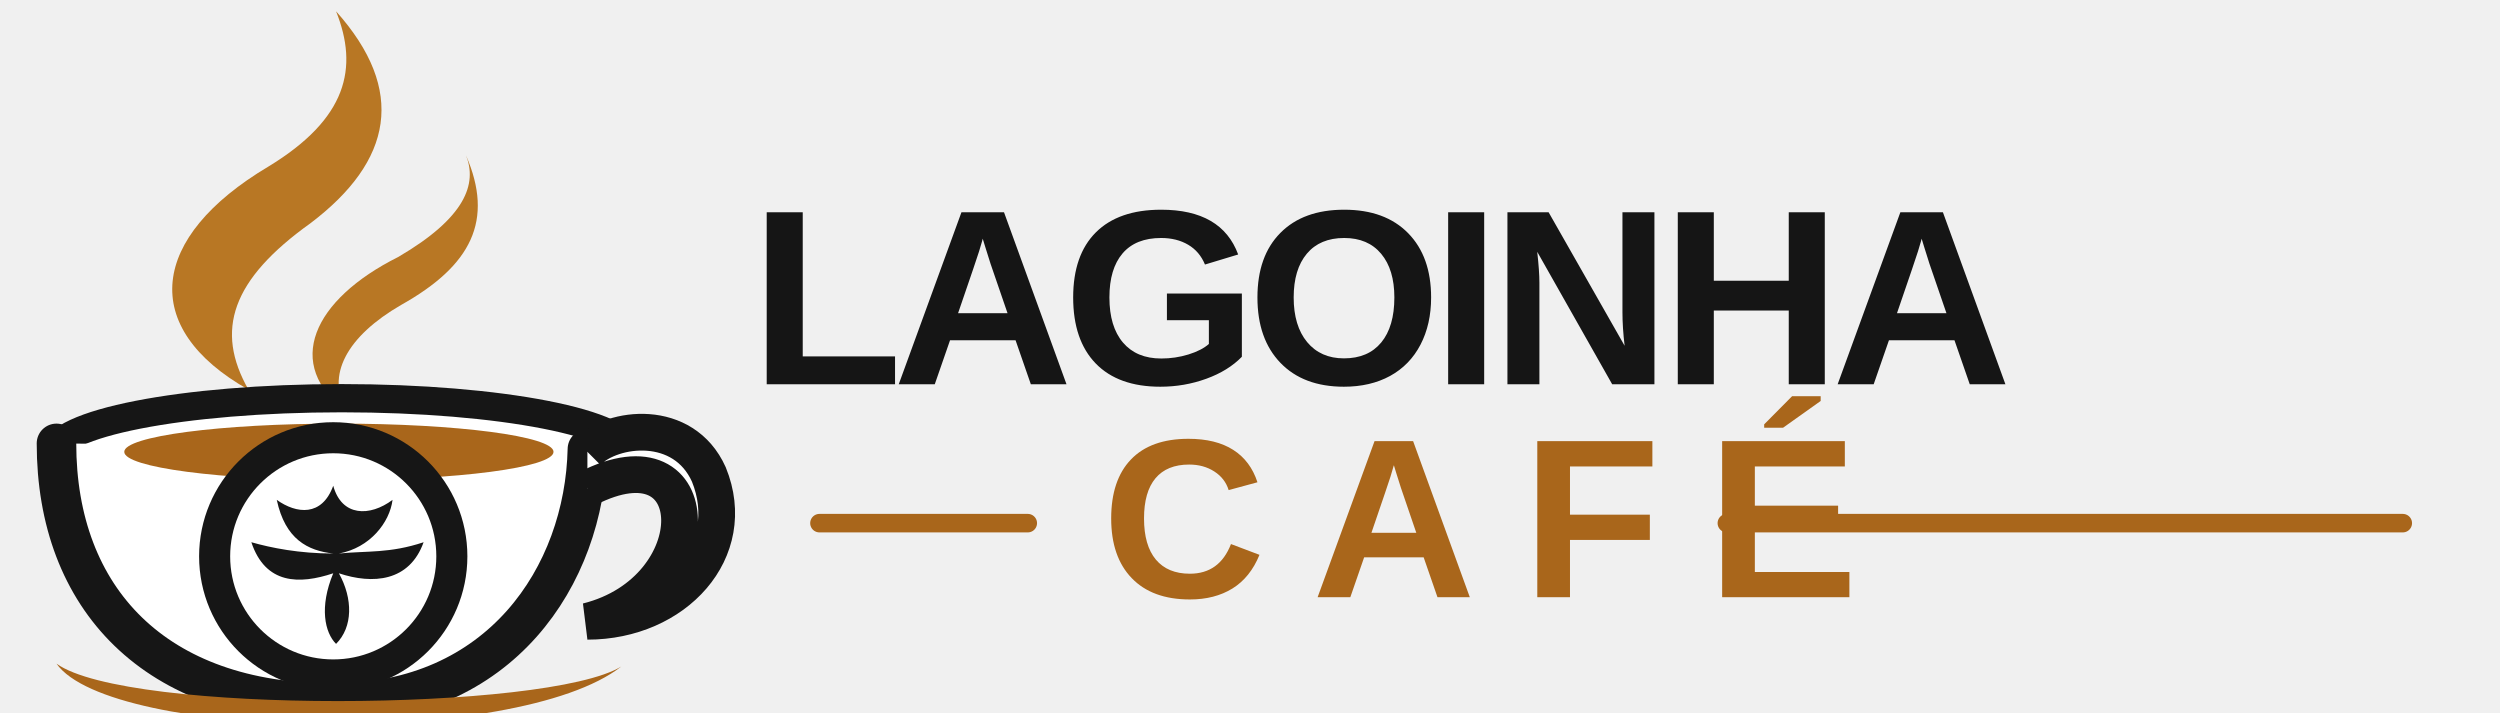
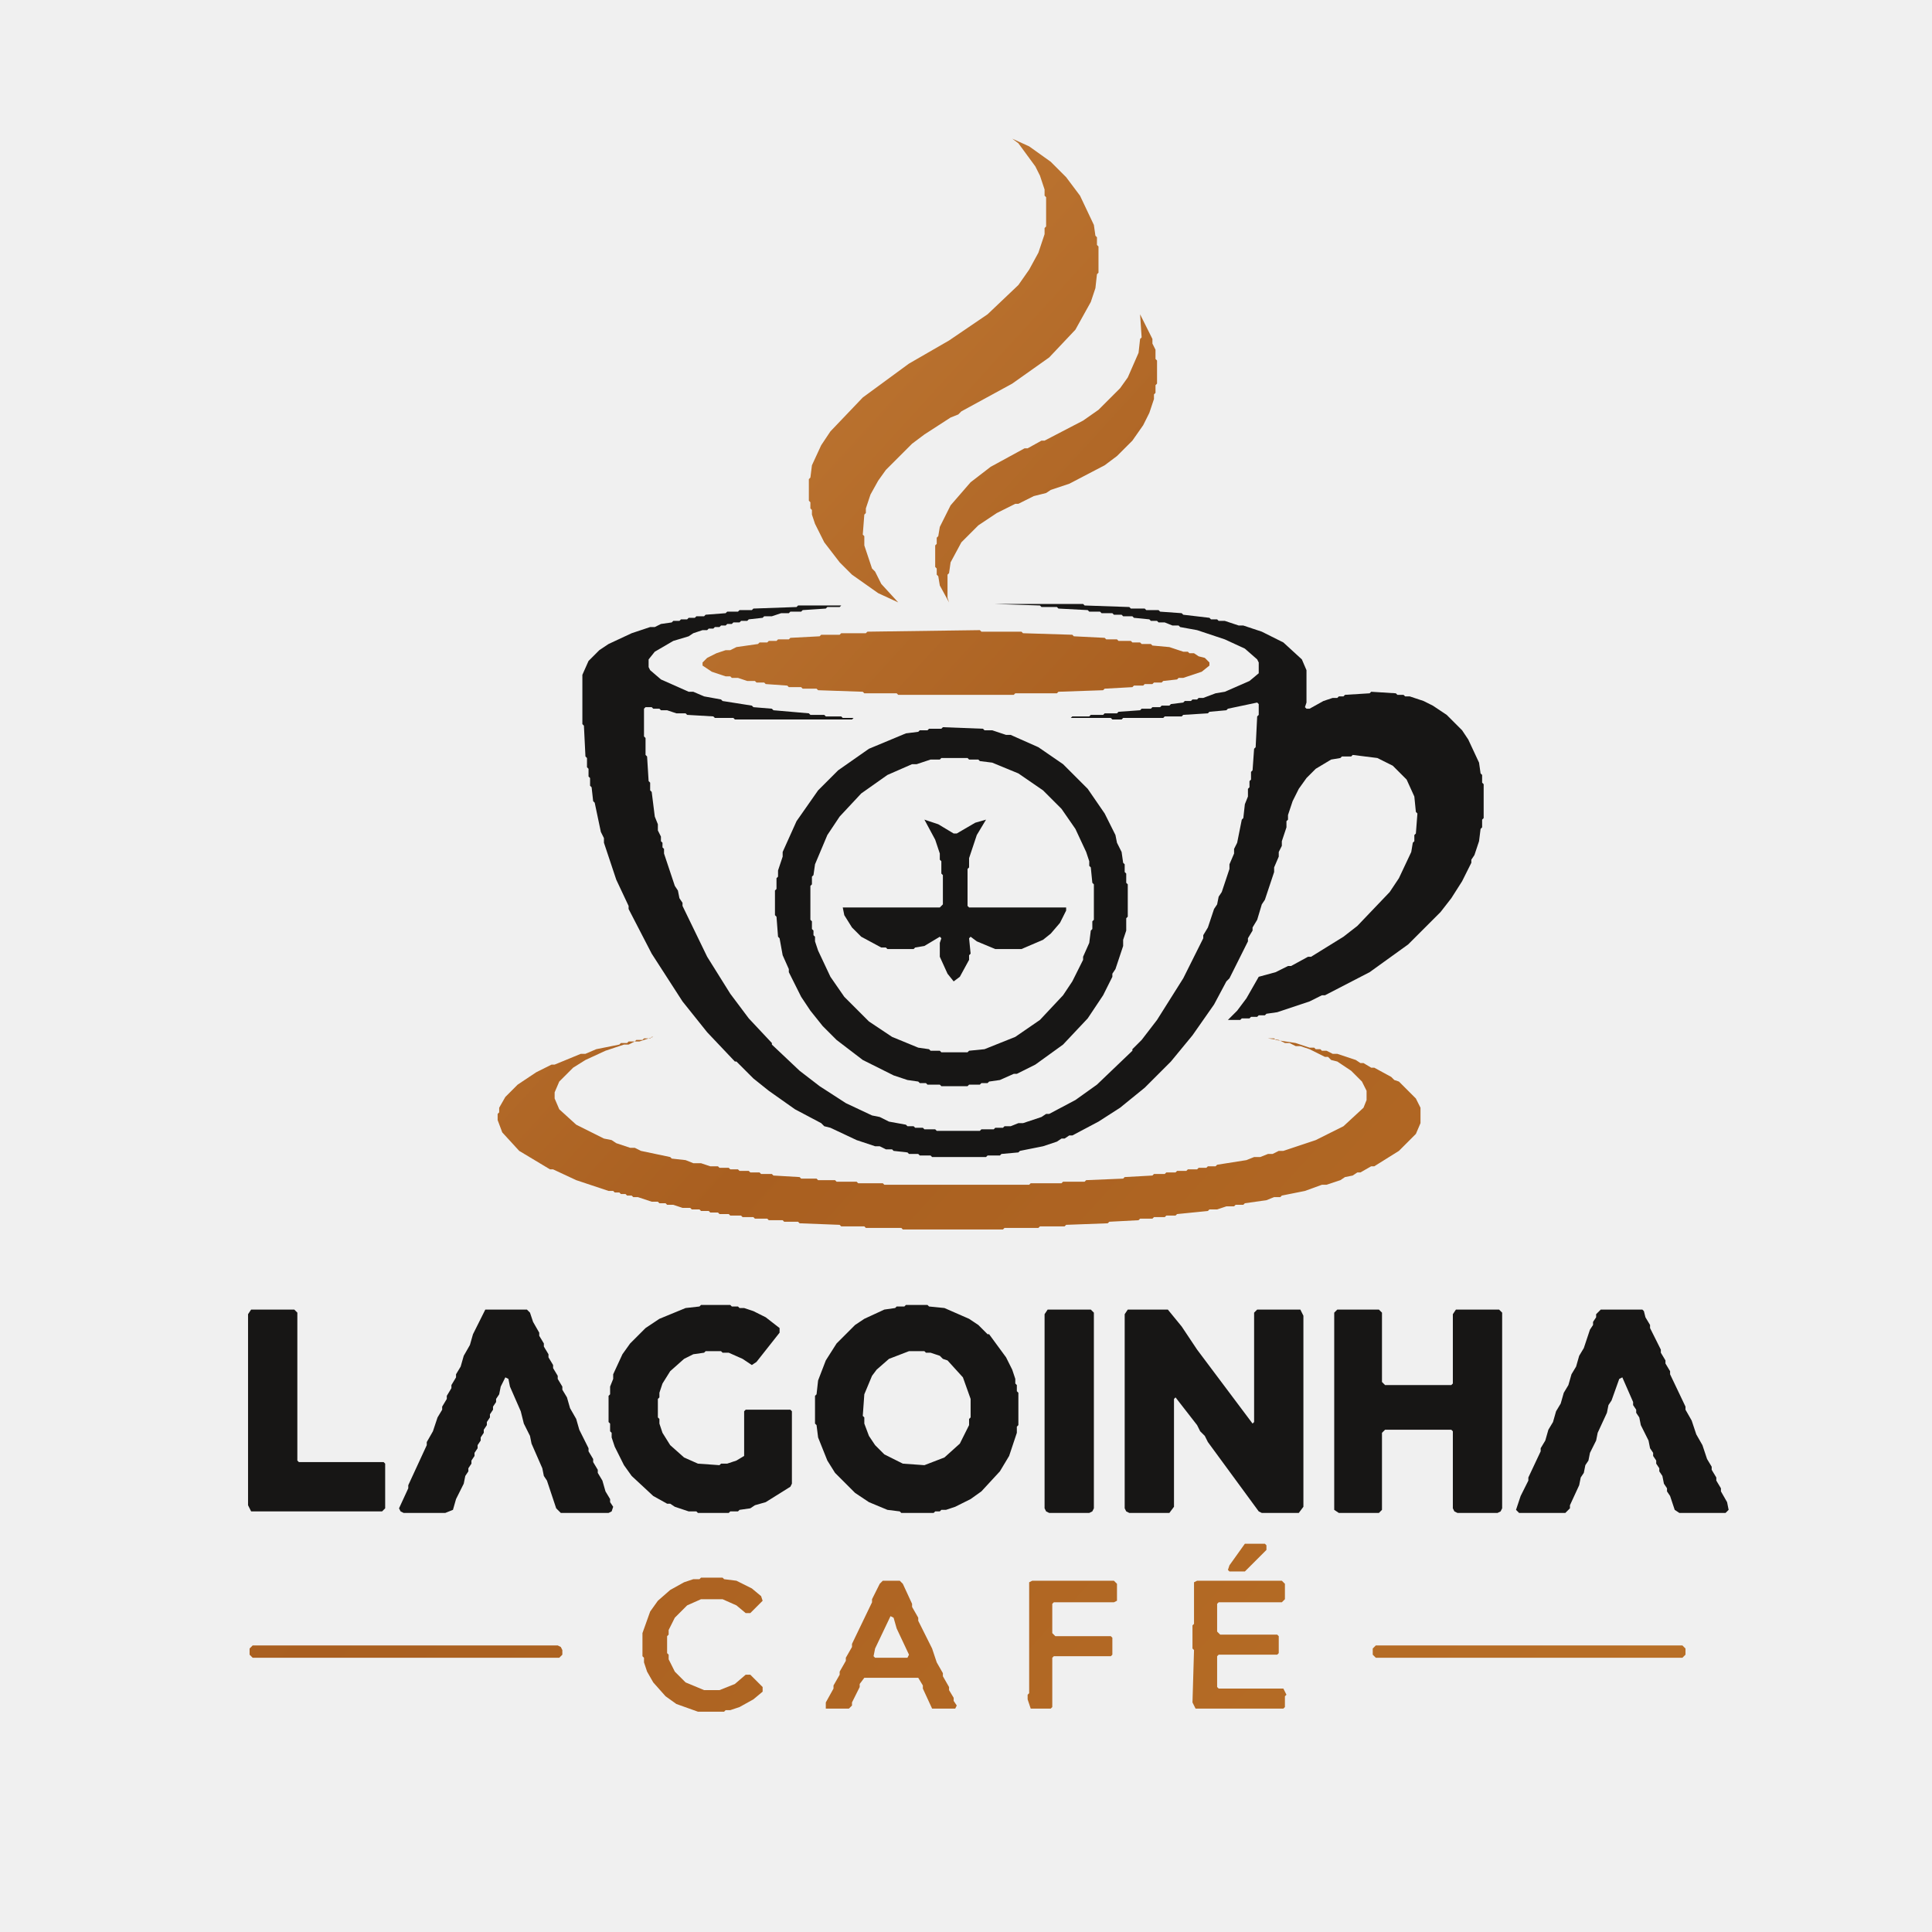
- <svg xmlns="http://www.w3.org/2000/svg" width="540" height="154" viewBox="0 0 540 154" role="img" aria-label="Lagoinha Café">
-   <g transform="translate(0 0) scale(.61)">
-     <path d="M119 4 C144 32 139 57 110 79 C82 99 76 117 88 138 C49 116 53 84 95 59 C123 42 127 24 119 4Z" fill="#B87724" />
-     <path d="M165 55 C175 78 167 94 142 108 C123 119 115 133 123 146 C100 129 111 106 141 91 C165 77 169 65 165 55Z" fill="#B87724" />
-     <ellipse cx="121" cy="161" rx="102" ry="20" fill="white" stroke="#161616" stroke-width="10" />
-     <path d="M20 157 C20 212 55 249 118 249 C177 249 207 204 208 159" fill="white" stroke="#161616" stroke-width="14" stroke-linecap="round" />
-     <path d="M208 173 C251 151 252 209 208 220 C239 220 262 195 251 168 C242 148 217 151 208 160" fill="white" stroke="#161616" stroke-width="13" />
-     <ellipse cx="120" cy="160" rx="76" ry="10" fill="#A9661B" />
-     <circle cx="118" cy="197" r="42" fill="white" stroke="#161616" stroke-width="11" />
-     <path d="M118 172 C114 183 105 182 98 177 C101 191 109 195 118 196 C106 196 96 194 89 192 C94 207 106 207 118 203 C113 215 115 224 119 228 C125 222 125 212 120 203 C132 207 145 206 150 192 C138 196 130 195 120 196 C131 194 138 185 139 177 C131 183 121 183 118 172Z" fill="#161616" />
-     <path d="M20 235 C39 262 183 265 220 236 C194 252 45 253 20 235Z" fill="#A9661B" />
-   </g>
-   <text x="162" y="83" font-family="Arial, Helvetica, sans-serif" font-size="54" font-weight="900" letter-spacing="-2.2" fill="#151515">LAGOINHA</text>
-   <path d="M177 113 H222 M373 113 H519" stroke="#A9661B" stroke-width="4" stroke-linecap="round" />
-   <text x="238" y="129" font-family="Arial, Helvetica, sans-serif" font-size="49" letter-spacing="10" font-weight="700" fill="#A9661B">CAFÉ</text>
+ <svg xmlns="http://www.w3.org/2000/svg" viewBox="0 0 1254 1254" role="img" aria-label="Lagoinha Café">
+   <defs>
+     <linearGradient id="coffee" x1="0" y1="0" x2="1" y2="1">
+       <stop offset="0" stop-color="#cf8a42" />
+       <stop offset="0.5" stop-color="#a95f20" />
+       <stop offset="1" stop-color="#b97027" />
+     </linearGradient>
+   </defs>
+   <path fill="#171615" fill-rule="evenodd" d="M590,877 L600,877 L601,878 L604,878 L610,880 L612,882 L615,883 L625,894 L630,908 L630,920 L629,921 L629,925 L623,937 L613,946 L600,951 L586,950 L574,944 L568,938 L564,932 L561,924 L561,920 L560,919 L561,905 L566,893 L569,889 L577,882Z M1039,850 L1036,853 L1036,855 L1034,858 L1034,860 L1032,863 L1028,875 L1025,880 L1023,887 L1020,892 L1018,899 L1015,904 L1013,911 L1010,916 L1008,923 L1005,928 L1003,935 L1000,940 L1000,942 L992,959 L992,961 L987,971 L984,980 L986,982 L1016,982 L1019,979 L1019,977 L1025,964 L1026,959 L1028,956 L1029,951 L1031,948 L1032,943 L1036,935 L1037,930 L1043,917 L1044,912 L1046,909 L1051,895 L1053,894 L1060,910 L1060,912 L1062,915 L1062,917 L1064,920 L1065,925 L1070,935 L1071,940 L1073,943 L1073,945 L1075,948 L1075,950 L1077,953 L1077,955 L1079,958 L1080,963 L1082,966 L1082,968 L1084,971 L1087,980 L1090,982 L1120,982 L1122,980 L1121,975 L1117,968 L1117,966 L1114,961 L1114,959 L1111,954 L1111,952 L1108,947 L1105,938 L1101,931 L1098,922 L1094,915 L1094,913 L1084,892 L1084,890 L1081,885 L1081,883 L1078,878 L1078,876 L1071,862 L1071,860 L1068,855 L1067,851 L1066,850Z M868,850 L866,852 L866,980 L869,982 L895,982 L897,980 L897,930 L899,928 L942,928 L943,929 L943,979 L944,981 L946,982 L972,982 L974,981 L975,979 L975,852 L973,850 L945,850 L943,853 L943,898 L942,899 L899,899 L897,897 L897,852 L895,850Z M732,850 L730,853 L730,979 L731,981 L733,982 L759,982 L762,978 L762,908 L763,907 L777,925 L779,929 L782,932 L784,936 L817,981 L819,982 L843,982 L846,978 L846,854 L844,850 L816,850 L814,852 L814,923 L813,924 L777,876 L767,861 L758,850Z M680,850 L678,853 L678,979 L679,981 L681,982 L707,982 L709,981 L710,979 L710,852 L708,850Z M315,850 L307,866 L305,873 L301,880 L299,887 L296,892 L296,894 L293,899 L293,901 L290,906 L290,908 L287,913 L287,915 L284,920 L281,929 L277,936 L277,938 L265,964 L265,966 L259,979 L260,981 L262,982 L289,982 L294,980 L296,973 L301,963 L302,958 L304,955 L304,953 L306,950 L306,948 L308,945 L308,943 L310,940 L310,938 L312,935 L312,933 L314,930 L314,928 L316,925 L316,923 L318,920 L318,918 L320,915 L320,913 L322,910 L322,908 L324,905 L325,900 L328,894 L330,895 L331,900 L338,916 L340,924 L344,932 L345,937 L352,953 L353,958 L355,961 L361,979 L364,982 L395,982 L397,981 L398,978 L396,975 L396,973 L393,968 L391,961 L388,956 L388,954 L385,949 L385,947 L382,942 L382,940 L376,928 L374,921 L370,914 L368,907 L365,902 L365,900 L362,895 L362,893 L359,888 L359,886 L356,881 L356,879 L353,874 L353,872 L350,867 L350,865 L346,858 L344,852 L342,850Z M163,850 L161,853 L161,977 L163,981 L248,981 L250,979 L250,950 L249,949 L194,949 L193,948 L193,852 L191,850Z M588,847 L587,848 L582,848 L581,849 L574,850 L561,856 L555,860 L543,872 L536,883 L531,896 L530,905 L529,906 L529,924 L530,925 L531,933 L537,948 L542,956 L555,969 L564,975 L576,980 L584,981 L585,982 L606,982 L607,981 L610,981 L611,980 L614,980 L620,978 L630,973 L637,968 L649,955 L655,945 L660,930 L660,926 L661,925 L661,904 L660,903 L660,899 L659,898 L659,895 L657,889 L653,881 L642,866 L641,866 L635,860 L629,856 L613,849 L603,848 L602,847Z M455,847 L454,848 L445,849 L428,856 L419,862 L409,872 L404,879 L398,892 L398,895 L396,900 L396,905 L395,906 L395,923 L396,924 L396,929 L397,930 L397,933 L399,939 L405,951 L410,958 L424,971 L433,976 L435,976 L438,978 L447,981 L452,981 L453,982 L473,982 L474,981 L479,981 L480,980 L487,979 L490,977 L497,975 L513,965 L514,963 L514,916 L513,915 L484,915 L483,916 L483,945 L478,948 L472,950 L468,950 L467,951 L453,950 L444,946 L435,938 L430,930 L428,924 L428,921 L427,920 L427,908 L428,907 L428,904 L430,898 L435,890 L444,882 L450,879 L457,878 L458,877 L468,877 L469,878 L473,878 L482,882 L488,886 L491,884 L506,865 L506,862 L497,855 L489,851 L483,849 L480,849 L479,848 L475,848 L474,847Z M547,589 L548,594 L553,602 L559,608 L572,615 L575,615 L576,616 L593,616 L594,615 L600,614 L610,608 L611,609 L610,612 L610,621 L615,632 L619,637 L623,634 L629,623 L629,620 L630,619 L629,609 L630,608 L634,611 L646,616 L663,616 L677,610 L682,606 L688,599 L692,591 L692,589 L629,589 L628,588 L628,564 L629,563 L629,557 L634,542 L640,532 L633,534 L621,541 L619,541 L609,535 L600,532 L607,545 L610,554 L610,558 L611,559 L611,567 L612,568 L612,587 L610,589Z M611,492 L628,492 L629,493 L635,493 L636,494 L644,495 L661,502 L677,513 L689,525 L698,538 L705,553 L707,559 L707,562 L708,563 L709,573 L710,574 L710,597 L709,598 L709,603 L708,604 L707,612 L703,621 L703,623 L696,637 L690,646 L675,662 L659,673 L639,681 L629,682 L628,683 L611,683 L610,682 L604,682 L603,681 L596,680 L579,673 L564,663 L548,647 L539,634 L531,617 L529,611 L529,608 L528,607 L528,604 L527,603 L527,598 L526,597 L526,575 L527,574 L527,569 L528,568 L529,561 L537,542 L545,530 L559,515 L576,503 L592,496 L595,496 L604,493 L610,493Z M612,472 L611,473 L603,473 L602,474 L597,474 L596,475 L588,476 L564,486 L544,500 L531,513 L517,533 L508,553 L508,556 L505,565 L505,569 L504,570 L504,577 L503,578 L503,594 L504,595 L505,608 L506,609 L508,620 L512,629 L512,631 L520,647 L526,656 L534,666 L543,675 L560,688 L580,698 L589,701 L596,702 L597,703 L601,703 L602,704 L610,704 L611,705 L628,705 L629,704 L636,704 L637,703 L641,703 L642,702 L649,701 L658,697 L660,697 L672,691 L690,678 L706,661 L716,646 L722,634 L722,632 L724,629 L729,614 L729,610 L731,604 L731,596 L732,595 L732,574 L731,573 L731,567 L730,566 L730,561 L729,560 L728,553 L725,547 L724,542 L717,528 L706,512 L690,496 L674,485 L656,477 L653,477 L644,474 L639,474 L638,473Z M949,474 L939,464 L930,458 L924,455 L915,452 L912,452 L911,451 L907,451 L906,450 L890,449 L889,450 L873,451 L872,452 L869,452 L868,453 L865,453 L859,455 L850,460 L848,460 L847,459 L848,456 L848,435 L845,428 L833,417 L819,410 L807,406 L804,406 L795,403 L791,403 L790,402 L786,402 L785,401 L768,399 L767,398 L753,397 L752,396 L744,396 L743,395 L734,395 L733,394 L704,393 L703,392 L645,392 L675,393 L676,394 L686,394 L687,395 L706,396 L707,397 L714,397 L715,398 L722,398 L723,399 L728,399 L729,400 L735,400 L736,401 L746,402 L747,403 L751,403 L752,404 L756,404 L761,406 L765,406 L766,407 L777,409 L795,415 L808,421 L816,428 L817,430 L817,437 L811,442 L795,449 L789,450 L781,453 L778,453 L777,454 L774,454 L773,455 L769,455 L768,456 L760,457 L759,458 L754,458 L753,459 L748,459 L747,460 L741,460 L740,461 L726,462 L725,463 L717,463 L716,464 L708,464 L707,465 L696,465 L695,466 L692,466 L721,466 L722,467 L728,467 L729,466 L755,466 L756,465 L767,465 L768,464 L784,463 L785,462 L796,461 L797,460 L816,456 L817,457 L817,464 L816,465 L815,485 L814,486 L813,500 L812,501 L812,506 L811,507 L811,511 L810,512 L810,517 L808,522 L807,531 L806,532 L803,547 L801,551 L801,554 L798,561 L798,564 L793,579 L791,582 L790,587 L788,590 L784,602 L781,607 L781,609 L768,635 L751,662 L741,675 L735,681 L735,682 L712,704 L698,714 L681,723 L679,723 L676,725 L664,729 L661,729 L656,731 L652,731 L651,732 L646,732 L645,733 L637,733 L636,734 L608,734 L607,733 L600,733 L599,732 L594,732 L593,731 L589,731 L588,730 L577,728 L571,725 L566,724 L549,716 L532,705 L519,695 L501,678 L501,677 L486,661 L474,645 L459,621 L443,588 L443,586 L441,583 L440,578 L438,575 L431,554 L431,551 L430,550 L430,547 L429,546 L429,543 L427,539 L427,535 L425,530 L423,514 L422,513 L422,508 L421,507 L420,491 L419,490 L419,479 L418,478 L418,460 L419,459 L423,459 L424,460 L428,460 L429,461 L433,461 L439,463 L445,463 L446,464 L463,465 L464,466 L476,466 L477,467 L553,467 L554,466 L559,466 L547,466 L546,465 L536,465 L535,464 L526,464 L525,463 L502,461 L501,460 L489,459 L488,458 L469,455 L468,454 L457,452 L450,449 L447,449 L429,441 L422,435 L421,433 L421,428 L425,423 L437,416 L447,413 L450,411 L456,409 L459,409 L460,408 L463,408 L464,407 L467,407 L468,406 L471,406 L472,405 L475,405 L476,404 L480,404 L481,403 L485,403 L486,402 L495,401 L496,400 L501,400 L507,398 L512,398 L513,397 L520,397 L521,396 L536,395 L537,394 L545,394 L546,393 L555,393 L518,393 L517,394 L489,395 L488,396 L480,396 L479,397 L472,397 L471,398 L458,399 L457,400 L452,400 L451,401 L447,401 L446,402 L442,402 L441,403 L437,403 L436,404 L429,405 L425,407 L422,407 L410,411 L395,418 L389,422 L382,429 L378,438 L378,470 L379,471 L380,491 L381,492 L381,498 L382,499 L382,504 L383,505 L383,510 L384,511 L385,520 L386,521 L390,540 L392,544 L392,547 L400,571 L408,588 L408,590 L423,619 L443,650 L459,670 L477,689 L478,689 L489,700 L499,708 L516,720 L533,729 L535,731 L539,732 L556,740 L568,744 L571,744 L575,746 L579,746 L580,747 L589,748 L590,749 L596,749 L597,750 L604,750 L605,751 L640,751 L641,750 L649,750 L650,749 L661,748 L662,747 L677,744 L686,741 L689,739 L691,739 L694,737 L696,737 L713,728 L727,719 L743,706 L760,689 L774,672 L788,652 L796,637 L798,635 L810,611 L810,609 L813,604 L813,602 L816,597 L819,587 L821,584 L827,566 L827,563 L830,556 L830,553 L832,549 L832,546 L835,537 L835,533 L836,532 L836,529 L839,520 L843,512 L848,505 L854,499 L864,493 L870,492 L871,491 L877,491 L878,490 L894,492 L904,497 L913,506 L918,517 L919,527 L920,528 L919,541 L918,542 L918,546 L917,547 L916,553 L908,570 L902,579 L881,601 L872,608 L851,621 L849,621 L838,627 L836,627 L828,631 L817,634 L809,648 L803,656 L797,662 L805,662 L806,661 L811,661 L812,660 L816,660 L817,659 L821,659 L822,658 L829,657 L850,650 L858,646 L860,646 L889,631 L914,613 L935,592 L942,583 L949,572 L955,560 L955,558 L957,555 L960,546 L961,538 L962,537 L962,532 L963,531 L963,509 L962,508 L962,503 L961,502 L960,495 L953,480Z" />
+   <path fill="url(#coffee)" fill-rule="evenodd" d="M891,1070 L891,1074 L893,1076 L1092,1076 L1094,1074 L1094,1070 L1092,1068 L893,1068Z M162,1070 L162,1074 L164,1076 L363,1076 L365,1074 L365,1071 L364,1069 L362,1068 L164,1068Z M578,1049 L580,1050 L582,1057 L590,1074 L589,1076 L568,1076 L567,1075 L568,1070Z M775,1027 L775,1054 L774,1055 L774,1070 L775,1071 L774,1105 L776,1109 L833,1109 L834,1108 L834,1101 L835,1100 L833,1096 L791,1096 L790,1095 L790,1075 L791,1074 L829,1074 L830,1073 L830,1062 L829,1061 L792,1061 L790,1059 L790,1041 L791,1040 L832,1040 L834,1038 L834,1028 L832,1026 L777,1026Z M723,1026 L670,1026 L668,1027 L668,1099 L667,1100 L667,1103 L669,1109 L682,1109 L683,1108 L683,1076 L684,1075 L721,1075 L722,1074 L722,1063 L721,1062 L685,1062 L683,1060 L683,1041 L684,1040 L723,1040 L725,1039 L725,1028Z M573,1026 L571,1028 L566,1038 L566,1040 L553,1067 L553,1069 L549,1076 L549,1078 L545,1085 L545,1087 L541,1094 L541,1096 L536,1105 L536,1109 L551,1109 L553,1107 L553,1105 L558,1095 L558,1093 L561,1089 L596,1089 L599,1094 L599,1096 L605,1109 L620,1109 L621,1107 L619,1104 L619,1102 L616,1097 L616,1095 L612,1088 L612,1086 L608,1079 L605,1070 L596,1052 L596,1050 L592,1043 L592,1041 L586,1028 L584,1026Z M450,1025 L444,1027 L435,1032 L427,1039 L422,1046 L417,1060 L417,1075 L418,1076 L418,1079 L420,1085 L424,1092 L432,1101 L439,1106 L453,1111 L470,1111 L471,1110 L474,1110 L480,1108 L489,1103 L495,1098 L495,1095 L487,1087 L484,1087 L477,1093 L467,1097 L457,1097 L445,1092 L438,1085 L434,1077 L434,1074 L433,1073 L433,1062 L434,1061 L434,1058 L438,1050 L446,1042 L455,1038 L469,1038 L478,1042 L484,1047 L487,1047 L495,1039 L494,1036 L488,1031 L478,1026 L470,1025 L469,1024 L455,1024 L454,1025Z M822,1003 L821,1002 L808,1002 L798,1016 L797,1019 L798,1020 L808,1020 L822,1006Z M323,723 L323,727 L326,735 L337,747 L357,759 L359,759 L374,766 L395,773 L398,773 L399,774 L402,774 L403,775 L406,775 L407,776 L410,776 L411,777 L414,777 L423,780 L427,780 L428,781 L432,781 L433,782 L437,782 L443,784 L448,784 L449,785 L454,785 L455,786 L460,786 L461,787 L466,787 L467,788 L473,788 L474,789 L481,789 L482,790 L489,790 L490,791 L498,791 L499,792 L508,792 L509,793 L518,793 L519,794 L545,795 L546,796 L561,796 L562,797 L585,797 L586,798 L651,798 L652,797 L674,797 L675,796 L691,796 L692,795 L719,794 L720,793 L739,792 L740,791 L748,791 L749,790 L756,790 L757,789 L763,789 L764,788 L784,786 L785,785 L790,785 L796,783 L801,783 L802,782 L807,782 L808,781 L822,779 L827,777 L831,777 L832,776 L847,773 L858,769 L861,769 L870,766 L873,764 L878,763 L881,761 L883,761 L890,757 L892,757 L908,747 L919,736 L922,729 L922,719 L919,713 L908,702 L905,701 L903,699 L892,693 L890,693 L885,690 L883,690 L880,688 L868,684 L865,684 L861,682 L858,682 L857,681 L854,681 L853,680 L850,680 L841,677 L828,675 L827,674 L823,674 L830,675 L834,677 L837,677 L841,679 L844,679 L850,681 L860,686 L862,686 L864,688 L868,689 L877,695 L884,702 L887,708 L887,714 L885,719 L872,731 L854,740 L833,747 L830,747 L826,749 L823,749 L818,751 L814,751 L809,753 L790,756 L789,757 L784,757 L783,758 L778,758 L777,759 L771,759 L770,760 L764,760 L763,761 L757,761 L756,762 L749,762 L748,763 L730,764 L729,765 L705,766 L704,767 L690,767 L689,768 L669,768 L668,769 L574,769 L573,768 L557,768 L556,767 L543,767 L542,766 L531,766 L530,765 L520,765 L519,764 L502,763 L501,762 L494,762 L493,761 L487,761 L486,760 L480,760 L479,759 L474,759 L473,758 L467,758 L466,757 L461,757 L455,755 L450,755 L445,753 L436,752 L435,751 L416,747 L412,745 L409,745 L400,742 L397,740 L392,739 L374,730 L363,720 L360,713 L360,709 L363,702 L372,693 L380,688 L393,682 L405,678 L408,678 L412,676 L415,676 L424,673 L428,673 L423,673 L422,674 L418,674 L417,675 L413,675 L412,676 L408,676 L407,677 L403,677 L402,678 L387,681 L380,684 L377,684 L360,691 L358,691 L348,696 L336,704 L328,712 L324,719 L324,722Z M456,430 L456,432 L462,436 L471,439 L474,439 L475,440 L479,440 L485,442 L490,442 L491,443 L496,443 L497,444 L511,445 L512,446 L520,446 L521,447 L530,447 L531,448 L560,449 L561,450 L582,450 L583,451 L658,451 L659,450 L686,450 L687,449 L716,448 L717,447 L735,446 L736,445 L742,445 L743,444 L748,444 L749,443 L754,443 L755,442 L764,441 L765,440 L768,440 L780,436 L785,432 L785,430 L782,427 L778,426 L775,424 L772,424 L771,423 L768,423 L759,420 L748,419 L747,418 L741,418 L740,417 L735,417 L734,416 L726,416 L725,415 L718,415 L717,414 L697,413 L696,412 L664,411 L663,410 L637,410 L636,409 L563,410 L562,411 L546,411 L545,412 L533,412 L532,413 L513,414 L512,415 L505,415 L504,416 L499,416 L498,417 L493,417 L492,418 L478,420 L474,422 L471,422 L465,424 L459,427Z M740,204 L741,219 L740,220 L739,229 L732,245 L727,252 L713,266 L703,273 L678,286 L676,286 L667,291 L665,291 L643,303 L630,313 L617,328 L610,342 L609,348 L608,349 L608,353 L607,354 L607,368 L608,369 L608,373 L609,374 L610,380 L616,391 L615,388 L615,373 L616,372 L617,365 L624,352 L635,341 L647,333 L659,327 L661,327 L671,322 L679,320 L682,318 L694,314 L717,302 L725,296 L735,286 L742,276 L746,268 L749,259 L749,256 L750,255 L750,250 L751,249 L751,234 L750,233 L750,227 L748,223 L748,220Z M657,90 L661,93 L672,108 L675,114 L678,123 L678,127 L679,128 L679,147 L678,148 L678,152 L674,164 L668,175 L661,185 L641,204 L616,221 L590,236 L560,258 L539,280 L533,289 L527,302 L526,310 L525,311 L525,325 L526,326 L526,330 L527,331 L527,334 L529,340 L535,352 L545,365 L553,373 L570,385 L583,391 L572,379 L568,371 L566,369 L561,354 L561,348 L560,347 L561,334 L562,333 L562,330 L565,321 L570,312 L575,305 L592,288 L600,282 L617,271 L622,269 L624,267 L657,249 L681,232 L698,214 L708,196 L711,187 L712,178 L713,177 L713,160 L712,159 L712,154 L711,153 L710,146 L701,127 L692,115 L682,105 L668,95Z" />
</svg>
